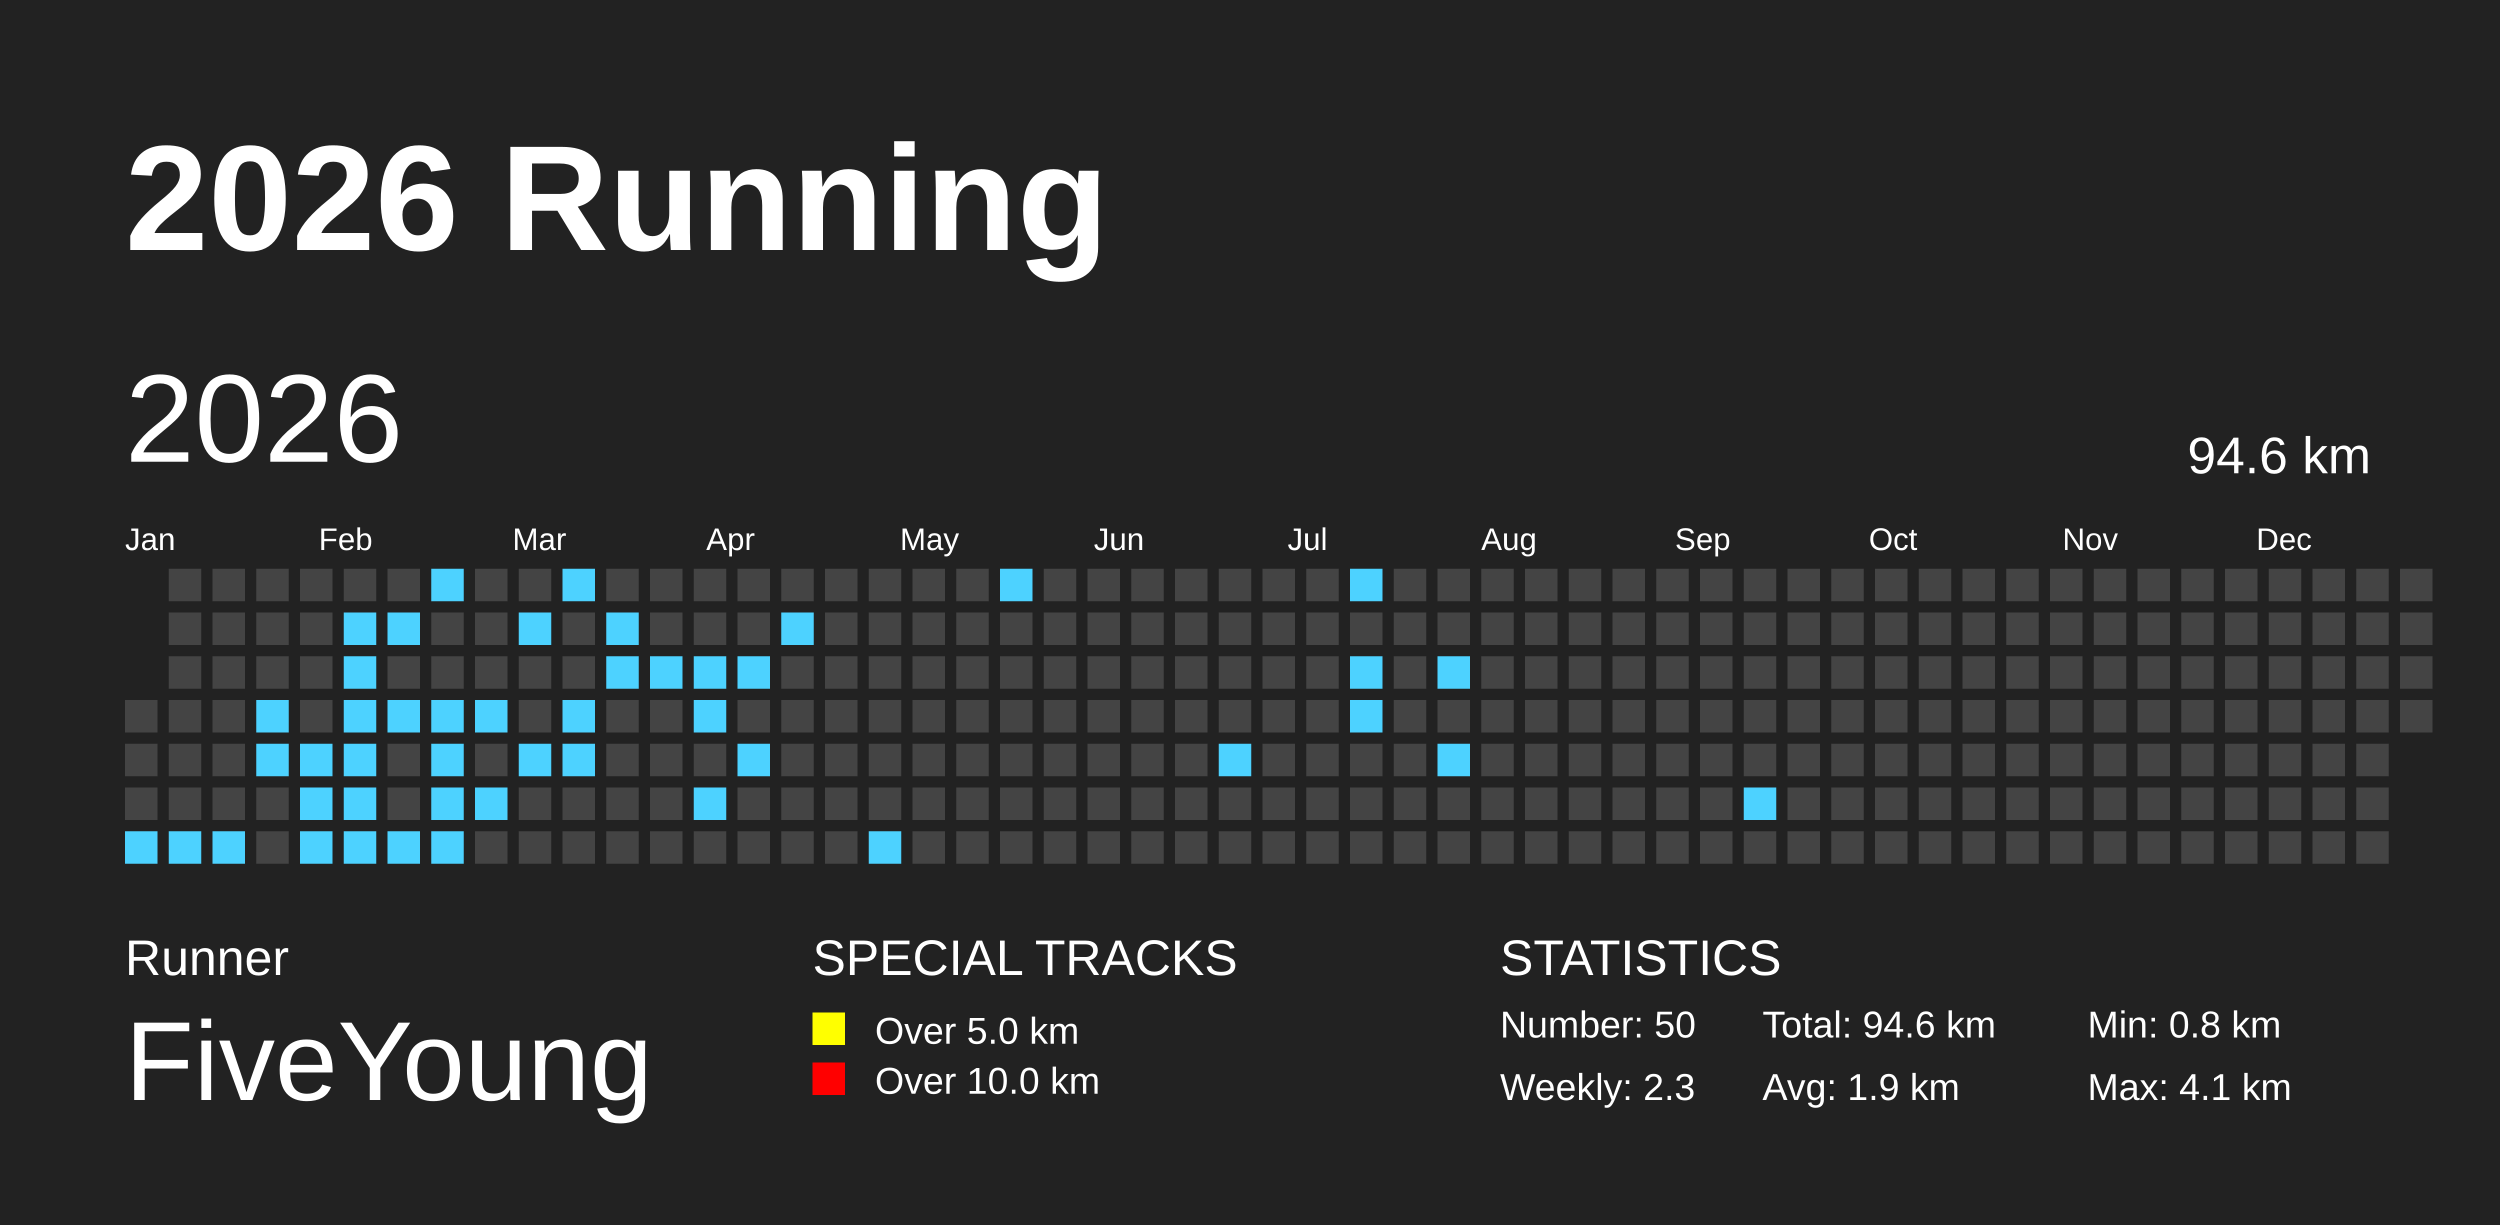
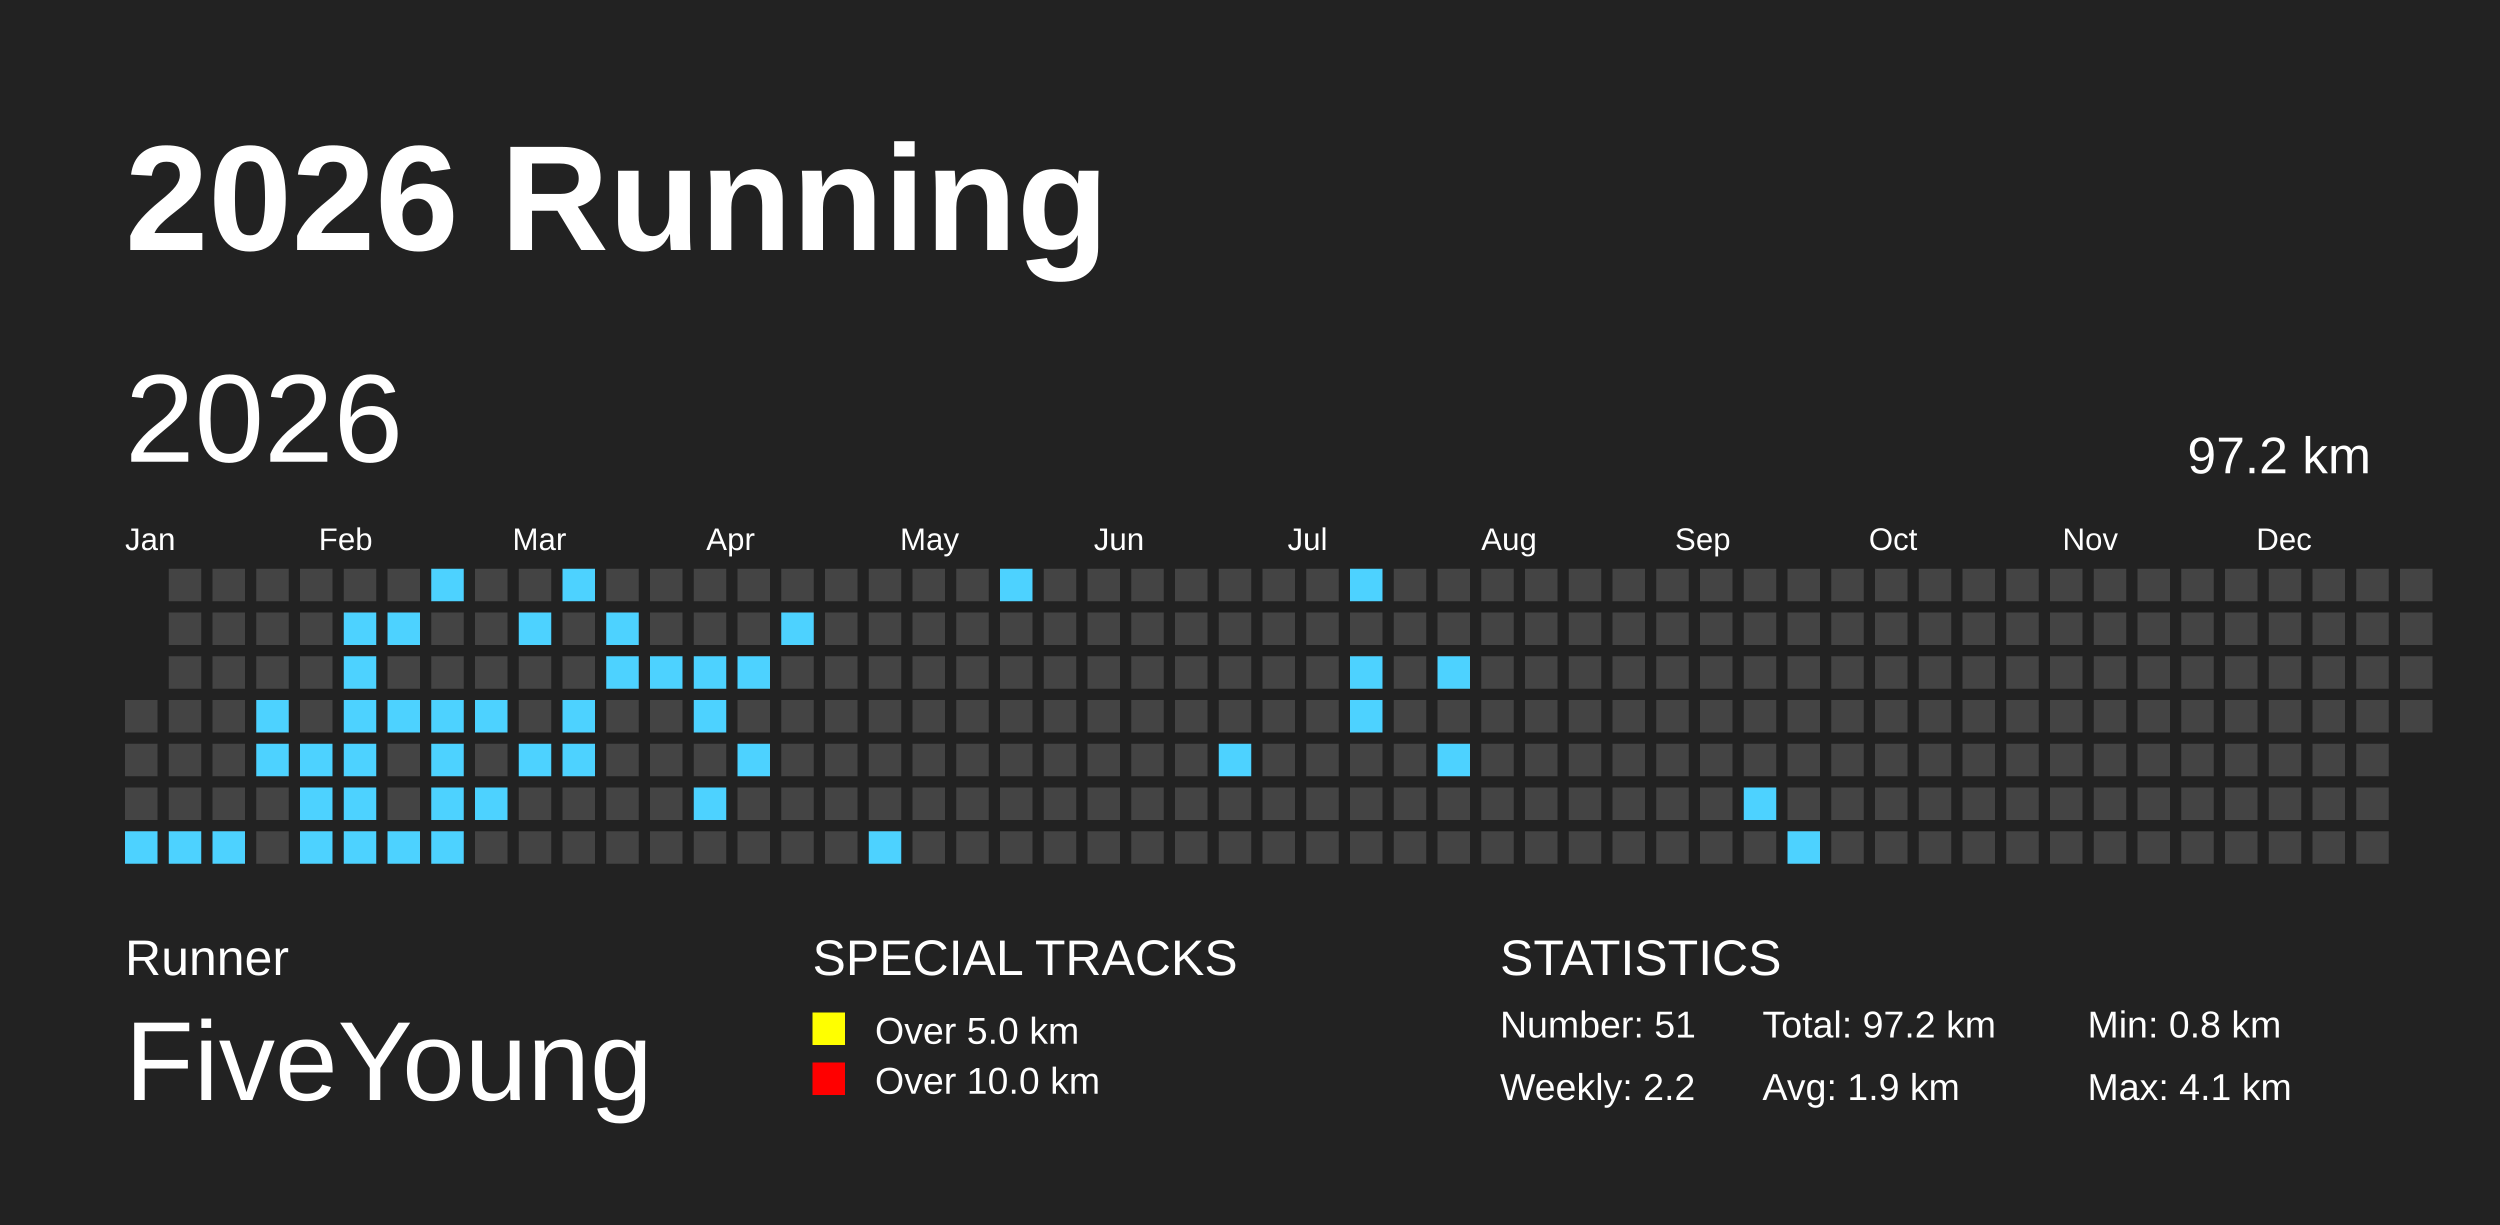
<svg xmlns="http://www.w3.org/2000/svg" baseProfile="full" height="98mm" version="1.1" viewBox="0,0,200,98" width="200mm">
  <defs />
  <rect fill="#222222" height="98" width="200" x="0" y="0" />
  <text fill="#FFFFFF" style="font-size:12px; font-family:Arial; font-weight:bold;" x="10" y="20">2026 Running</text>
  <text fill="#FFFFFF" style="font-size:4px; font-family:Arial" x="10" y="78">Runner</text>
  <text fill="#FFFFFF" style="font-size:9px; font-family:Arial" x="10" y="88">FiveYoung</text>
  <text fill="#FFFFFF" style="font-size:4px; font-family:Arial" x="65" y="78">SPECIAL TRACKS</text>
  <rect fill="yellow" height="2.6" width="2.6" x="65" y="81" />
  <text fill="#FFFFFF" style="font-size:3px; font-family:Arial" x="70" y="83.5">Over 5.0 km</text>
  <rect fill="red" height="2.6" width="2.6" x="65" y="85" />
  <text fill="#FFFFFF" style="font-size:3px; font-family:Arial" x="70" y="87.5">Over 10.0 km</text>
  <text fill="#FFFFFF" style="font-size:4px; font-family:Arial" x="120" y="78">STATISTICS</text>
-   <text fill="#FFFFFF" style="font-size:3px; font-family:Arial" x="120" y="83">Number: 50</text>
-   <text fill="#FFFFFF" style="font-size:3px; font-family:Arial" x="120" y="88">Weekly: 2.3</text>
-   <text fill="#FFFFFF" style="font-size:3px; font-family:Arial" x="141" y="83">Total: 94.6 km</text>
+   <text fill="#FFFFFF" style="font-size:3px; font-family:Arial" x="120" y="83">Number: 51</text>
+   <text fill="#FFFFFF" style="font-size:3px; font-family:Arial" x="120" y="88">Weekly: 2.2</text>
+   <text fill="#FFFFFF" style="font-size:3px; font-family:Arial" x="141" y="83">Total: 97.2 km</text>
  <text fill="#FFFFFF" style="font-size:3px; font-family:Arial" x="141" y="88">Avg: 1.9 km</text>
  <text fill="#FFFFFF" style="font-size:3px; font-family:Arial" x="167" y="83">Min: 0.8 km</text>
  <text fill="#FFFFFF" style="font-size:3px; font-family:Arial" x="167" y="88">Max: 4.1 km</text>
  <text dominant-baseline="hanging" fill="#FFFFFF" style="font-size:10.0px; font-family:Arial;" x="10" y="30">2026</text>
-   <text dominant-baseline="hanging" fill="#FFFFFF" style="font-size:4.125px; font-family:Arial;" x="175" y="35">94.6 km</text>
+   <text dominant-baseline="hanging" fill="#FFFFFF" style="font-size:4.125px; font-family:Arial;" x="175" y="35">97.2 km</text>
  <text fill="#FFFFFF" style="font-size:2.5px; font-family:Arial" x="10.0" y="44">Jan</text>
  <text fill="#FFFFFF" style="font-size:2.5px; font-family:Arial" x="25.5" y="44">Feb</text>
  <text fill="#FFFFFF" style="font-size:2.5px; font-family:Arial" x="41.0" y="44">Mar</text>
  <text fill="#FFFFFF" style="font-size:2.5px; font-family:Arial" x="56.5" y="44">Apr</text>
  <text fill="#FFFFFF" style="font-size:2.5px; font-family:Arial" x="72.0" y="44">May</text>
  <text fill="#FFFFFF" style="font-size:2.5px; font-family:Arial" x="87.5" y="44">Jun</text>
  <text fill="#FFFFFF" style="font-size:2.5px; font-family:Arial" x="103.0" y="44">Jul</text>
  <text fill="#FFFFFF" style="font-size:2.5px; font-family:Arial" x="118.5" y="44">Aug</text>
  <text fill="#FFFFFF" style="font-size:2.5px; font-family:Arial" x="134.0" y="44">Sep</text>
  <text fill="#FFFFFF" style="font-size:2.5px; font-family:Arial" x="149.5" y="44">Oct</text>
  <text fill="#FFFFFF" style="font-size:2.5px; font-family:Arial" x="165.0" y="44">Nov</text>
  <text fill="#FFFFFF" style="font-size:2.5px; font-family:Arial" x="180.5" y="44">Dec</text>
  <rect fill="#444444" height="2.6" width="2.6" x="10.0" y="56.0" />
  <rect fill="#444444" height="2.6" width="2.6" x="10.0" y="59.5" />
  <rect fill="#444444" height="2.6" width="2.6" x="10.0" y="63.0" />
  <rect fill="#4DD2FF" height="2.6" width="2.6" x="10.0" y="66.5" />
  <rect fill="#444444" height="2.6" width="2.6" x="13.5" y="45.5" />
  <rect fill="#444444" height="2.6" width="2.6" x="13.5" y="49.0" />
  <rect fill="#444444" height="2.6" width="2.6" x="13.5" y="52.5" />
  <rect fill="#444444" height="2.6" width="2.6" x="13.5" y="56.0" />
  <rect fill="#444444" height="2.6" width="2.6" x="13.5" y="59.5" />
  <rect fill="#444444" height="2.6" width="2.6" x="13.5" y="63.0" />
  <rect fill="#4DD2FF" height="2.6" width="2.6" x="13.5" y="66.5" />
  <rect fill="#444444" height="2.6" width="2.6" x="17.0" y="45.5" />
  <rect fill="#444444" height="2.6" width="2.6" x="17.0" y="49.0" />
  <rect fill="#444444" height="2.6" width="2.6" x="17.0" y="52.5" />
  <rect fill="#444444" height="2.6" width="2.6" x="17.0" y="56.0" />
  <rect fill="#444444" height="2.6" width="2.6" x="17.0" y="59.5" />
  <rect fill="#444444" height="2.6" width="2.6" x="17.0" y="63.0" />
  <rect fill="#4DD2FF" height="2.6" width="2.6" x="17.0" y="66.5" />
  <rect fill="#444444" height="2.6" width="2.6" x="20.5" y="45.5" />
  <rect fill="#444444" height="2.6" width="2.6" x="20.5" y="49.0" />
  <rect fill="#444444" height="2.6" width="2.6" x="20.5" y="52.5" />
  <rect fill="#4DD2FF" height="2.6" width="2.6" x="20.5" y="56.0" />
  <rect fill="#4DD2FF" height="2.6" width="2.6" x="20.5" y="59.5" />
  <rect fill="#444444" height="2.6" width="2.6" x="20.5" y="63.0" />
  <rect fill="#444444" height="2.6" width="2.6" x="20.5" y="66.5" />
  <rect fill="#444444" height="2.6" width="2.6" x="24.0" y="45.5" />
  <rect fill="#444444" height="2.6" width="2.6" x="24.0" y="49.0" />
  <rect fill="#444444" height="2.6" width="2.6" x="24.0" y="52.5" />
  <rect fill="#444444" height="2.6" width="2.6" x="24.0" y="56.0" />
  <rect fill="#4DD2FF" height="2.6" width="2.6" x="24.0" y="59.5" />
  <rect fill="#4DD2FF" height="2.6" width="2.6" x="24.0" y="63.0" />
  <rect fill="#4DD2FF" height="2.6" width="2.6" x="24.0" y="66.5" />
  <rect fill="#444444" height="2.6" width="2.6" x="27.5" y="45.5" />
  <rect fill="#4DD2FF" height="2.6" width="2.6" x="27.5" y="49.0" />
  <rect fill="#4DD2FF" height="2.6" width="2.6" x="27.5" y="52.5" />
  <rect fill="#4DD2FF" height="2.6" width="2.6" x="27.5" y="56.0" />
  <rect fill="#4DD2FF" height="2.6" width="2.6" x="27.5" y="59.5" />
  <rect fill="#4DD2FF" height="2.6" width="2.6" x="27.5" y="63.0" />
  <rect fill="#4DD2FF" height="2.6" width="2.6" x="27.5" y="66.5" />
  <rect fill="#444444" height="2.6" width="2.6" x="31.0" y="45.5" />
  <rect fill="#4DD2FF" height="2.6" width="2.6" x="31.0" y="49.0" />
  <rect fill="#444444" height="2.6" width="2.6" x="31.0" y="52.5" />
  <rect fill="#4DD2FF" height="2.6" width="2.6" x="31.0" y="56.0" />
  <rect fill="#444444" height="2.6" width="2.6" x="31.0" y="59.5" />
  <rect fill="#444444" height="2.6" width="2.6" x="31.0" y="63.0" />
  <rect fill="#4DD2FF" height="2.6" width="2.6" x="31.0" y="66.5" />
  <rect fill="#4DD2FF" height="2.6" width="2.6" x="34.5" y="45.5" />
  <rect fill="#444444" height="2.6" width="2.6" x="34.5" y="49.0" />
  <rect fill="#444444" height="2.6" width="2.6" x="34.5" y="52.5" />
  <rect fill="#4DD2FF" height="2.6" width="2.6" x="34.5" y="56.0" />
  <rect fill="#4DD2FF" height="2.6" width="2.6" x="34.5" y="59.5" />
  <rect fill="#4DD2FF" height="2.6" width="2.6" x="34.5" y="63.0" />
  <rect fill="#4DD2FF" height="2.6" width="2.6" x="34.5" y="66.5" />
  <rect fill="#444444" height="2.6" width="2.6" x="38.0" y="45.5" />
  <rect fill="#444444" height="2.6" width="2.6" x="38.0" y="49.0" />
  <rect fill="#444444" height="2.6" width="2.6" x="38.0" y="52.5" />
  <rect fill="#4DD2FF" height="2.6" width="2.6" x="38.0" y="56.0" />
  <rect fill="#444444" height="2.6" width="2.6" x="38.0" y="59.5" />
  <rect fill="#4DD2FF" height="2.6" width="2.6" x="38.0" y="63.0" />
  <rect fill="#444444" height="2.6" width="2.6" x="38.0" y="66.5" />
  <rect fill="#444444" height="2.6" width="2.6" x="41.5" y="45.5" />
  <rect fill="#4DD2FF" height="2.6" width="2.6" x="41.5" y="49.0" />
  <rect fill="#444444" height="2.6" width="2.6" x="41.5" y="52.5" />
  <rect fill="#444444" height="2.6" width="2.6" x="41.5" y="56.0" />
  <rect fill="#4DD2FF" height="2.6" width="2.6" x="41.5" y="59.5" />
  <rect fill="#444444" height="2.6" width="2.6" x="41.5" y="63.0" />
  <rect fill="#444444" height="2.6" width="2.6" x="41.5" y="66.5" />
  <rect fill="#4DD2FF" height="2.6" width="2.6" x="45.0" y="45.5" />
  <rect fill="#444444" height="2.6" width="2.6" x="45.0" y="49.0" />
  <rect fill="#444444" height="2.6" width="2.6" x="45.0" y="52.5" />
  <rect fill="#4DD2FF" height="2.6" width="2.6" x="45.0" y="56.0" />
  <rect fill="#4DD2FF" height="2.6" width="2.6" x="45.0" y="59.5" />
  <rect fill="#444444" height="2.6" width="2.6" x="45.0" y="63.0" />
  <rect fill="#444444" height="2.6" width="2.6" x="45.0" y="66.5" />
  <rect fill="#444444" height="2.6" width="2.6" x="48.5" y="45.5" />
  <rect fill="#4DD2FF" height="2.6" width="2.6" x="48.5" y="49.0" />
  <rect fill="#4DD2FF" height="2.6" width="2.6" x="48.5" y="52.5" />
  <rect fill="#444444" height="2.6" width="2.6" x="48.5" y="56.0" />
  <rect fill="#444444" height="2.6" width="2.6" x="48.5" y="59.5" />
  <rect fill="#444444" height="2.6" width="2.6" x="48.5" y="63.0" />
  <rect fill="#444444" height="2.6" width="2.6" x="48.5" y="66.5" />
  <rect fill="#444444" height="2.6" width="2.6" x="52.0" y="45.5" />
  <rect fill="#444444" height="2.6" width="2.6" x="52.0" y="49.0" />
  <rect fill="#4DD2FF" height="2.6" width="2.6" x="52.0" y="52.5" />
  <rect fill="#444444" height="2.6" width="2.6" x="52.0" y="56.0" />
  <rect fill="#444444" height="2.6" width="2.6" x="52.0" y="59.5" />
  <rect fill="#444444" height="2.6" width="2.6" x="52.0" y="63.0" />
  <rect fill="#444444" height="2.6" width="2.6" x="52.0" y="66.5" />
  <rect fill="#444444" height="2.6" width="2.6" x="55.5" y="45.5" />
  <rect fill="#444444" height="2.6" width="2.6" x="55.5" y="49.0" />
  <rect fill="#4DD2FF" height="2.6" width="2.6" x="55.5" y="52.5" />
  <rect fill="#4DD2FF" height="2.6" width="2.6" x="55.5" y="56.0" />
  <rect fill="#444444" height="2.6" width="2.6" x="55.5" y="59.5" />
  <rect fill="#4DD2FF" height="2.6" width="2.6" x="55.5" y="63.0" />
  <rect fill="#444444" height="2.6" width="2.6" x="55.5" y="66.5" />
  <rect fill="#444444" height="2.6" width="2.6" x="59.0" y="45.5" />
  <rect fill="#444444" height="2.6" width="2.6" x="59.0" y="49.0" />
  <rect fill="#4DD2FF" height="2.6" width="2.6" x="59.0" y="52.5" />
  <rect fill="#444444" height="2.6" width="2.6" x="59.0" y="56.0" />
  <rect fill="#4DD2FF" height="2.6" width="2.6" x="59.0" y="59.5" />
  <rect fill="#444444" height="2.6" width="2.6" x="59.0" y="63.0" />
  <rect fill="#444444" height="2.6" width="2.6" x="59.0" y="66.5" />
  <rect fill="#444444" height="2.6" width="2.6" x="62.5" y="45.5" />
  <rect fill="#4DD2FF" height="2.6" width="2.6" x="62.5" y="49.0" />
  <rect fill="#444444" height="2.6" width="2.6" x="62.5" y="52.5" />
  <rect fill="#444444" height="2.6" width="2.6" x="62.5" y="56.0" />
  <rect fill="#444444" height="2.6" width="2.6" x="62.5" y="59.5" />
  <rect fill="#444444" height="2.6" width="2.6" x="62.5" y="63.0" />
  <rect fill="#444444" height="2.6" width="2.6" x="62.5" y="66.5" />
  <rect fill="#444444" height="2.6" width="2.6" x="66.0" y="45.5" />
  <rect fill="#444444" height="2.6" width="2.6" x="66.0" y="49.0" />
  <rect fill="#444444" height="2.6" width="2.6" x="66.0" y="52.5" />
  <rect fill="#444444" height="2.6" width="2.6" x="66.0" y="56.0" />
  <rect fill="#444444" height="2.6" width="2.6" x="66.0" y="59.5" />
  <rect fill="#444444" height="2.6" width="2.6" x="66.0" y="63.0" />
  <rect fill="#444444" height="2.6" width="2.6" x="66.0" y="66.5" />
  <rect fill="#444444" height="2.6" width="2.6" x="69.5" y="45.5" />
  <rect fill="#444444" height="2.6" width="2.6" x="69.5" y="49.0" />
  <rect fill="#444444" height="2.6" width="2.6" x="69.5" y="52.5" />
  <rect fill="#444444" height="2.6" width="2.6" x="69.5" y="56.0" />
  <rect fill="#444444" height="2.6" width="2.6" x="69.5" y="59.5" />
  <rect fill="#444444" height="2.6" width="2.6" x="69.5" y="63.0" />
  <rect fill="#4DD2FF" height="2.6" width="2.6" x="69.5" y="66.5" />
  <rect fill="#444444" height="2.6" width="2.6" x="73.0" y="45.5" />
  <rect fill="#444444" height="2.6" width="2.6" x="73.0" y="49.0" />
  <rect fill="#444444" height="2.6" width="2.6" x="73.0" y="52.5" />
  <rect fill="#444444" height="2.6" width="2.6" x="73.0" y="56.0" />
  <rect fill="#444444" height="2.6" width="2.6" x="73.0" y="59.5" />
  <rect fill="#444444" height="2.6" width="2.6" x="73.0" y="63.0" />
  <rect fill="#444444" height="2.6" width="2.6" x="73.0" y="66.5" />
  <rect fill="#444444" height="2.6" width="2.6" x="76.5" y="45.5" />
  <rect fill="#444444" height="2.6" width="2.6" x="76.5" y="49.0" />
  <rect fill="#444444" height="2.6" width="2.6" x="76.5" y="52.5" />
  <rect fill="#444444" height="2.6" width="2.6" x="76.5" y="56.0" />
  <rect fill="#444444" height="2.6" width="2.6" x="76.5" y="59.5" />
  <rect fill="#444444" height="2.6" width="2.6" x="76.5" y="63.0" />
  <rect fill="#444444" height="2.6" width="2.6" x="76.5" y="66.5" />
  <rect fill="#4DD2FF" height="2.6" width="2.6" x="80.0" y="45.5" />
  <rect fill="#444444" height="2.6" width="2.6" x="80.0" y="49.0" />
  <rect fill="#444444" height="2.6" width="2.6" x="80.0" y="52.5" />
  <rect fill="#444444" height="2.6" width="2.6" x="80.0" y="56.0" />
  <rect fill="#444444" height="2.6" width="2.6" x="80.0" y="59.5" />
  <rect fill="#444444" height="2.6" width="2.6" x="80.0" y="63.0" />
  <rect fill="#444444" height="2.6" width="2.6" x="80.0" y="66.5" />
  <rect fill="#444444" height="2.6" width="2.6" x="83.5" y="45.5" />
  <rect fill="#444444" height="2.6" width="2.6" x="83.5" y="49.0" />
  <rect fill="#444444" height="2.6" width="2.6" x="83.5" y="52.5" />
  <rect fill="#444444" height="2.6" width="2.6" x="83.5" y="56.0" />
  <rect fill="#444444" height="2.6" width="2.6" x="83.5" y="59.5" />
  <rect fill="#444444" height="2.6" width="2.6" x="83.5" y="63.0" />
  <rect fill="#444444" height="2.6" width="2.6" x="83.5" y="66.5" />
  <rect fill="#444444" height="2.6" width="2.6" x="87.0" y="45.5" />
  <rect fill="#444444" height="2.6" width="2.6" x="87.0" y="49.0" />
  <rect fill="#444444" height="2.6" width="2.6" x="87.0" y="52.5" />
  <rect fill="#444444" height="2.6" width="2.6" x="87.0" y="56.0" />
  <rect fill="#444444" height="2.6" width="2.6" x="87.0" y="59.5" />
  <rect fill="#444444" height="2.6" width="2.6" x="87.0" y="63.0" />
  <rect fill="#444444" height="2.6" width="2.6" x="87.0" y="66.5" />
  <rect fill="#444444" height="2.6" width="2.6" x="90.5" y="45.5" />
  <rect fill="#444444" height="2.6" width="2.6" x="90.5" y="49.0" />
  <rect fill="#444444" height="2.6" width="2.6" x="90.5" y="52.5" />
  <rect fill="#444444" height="2.6" width="2.6" x="90.5" y="56.0" />
  <rect fill="#444444" height="2.6" width="2.6" x="90.5" y="59.5" />
  <rect fill="#444444" height="2.6" width="2.6" x="90.5" y="63.0" />
  <rect fill="#444444" height="2.6" width="2.6" x="90.5" y="66.5" />
  <rect fill="#444444" height="2.6" width="2.6" x="94.0" y="45.5" />
  <rect fill="#444444" height="2.6" width="2.6" x="94.0" y="49.0" />
  <rect fill="#444444" height="2.6" width="2.6" x="94.0" y="52.5" />
  <rect fill="#444444" height="2.6" width="2.6" x="94.0" y="56.0" />
  <rect fill="#444444" height="2.6" width="2.6" x="94.0" y="59.5" />
  <rect fill="#444444" height="2.6" width="2.6" x="94.0" y="63.0" />
  <rect fill="#444444" height="2.6" width="2.6" x="94.0" y="66.5" />
  <rect fill="#444444" height="2.6" width="2.6" x="97.5" y="45.5" />
  <rect fill="#444444" height="2.6" width="2.6" x="97.5" y="49.0" />
  <rect fill="#444444" height="2.6" width="2.6" x="97.5" y="52.5" />
  <rect fill="#444444" height="2.6" width="2.6" x="97.5" y="56.0" />
  <rect fill="#4DD2FF" height="2.6" width="2.6" x="97.5" y="59.5" />
  <rect fill="#444444" height="2.6" width="2.6" x="97.5" y="63.0" />
  <rect fill="#444444" height="2.6" width="2.6" x="97.5" y="66.5" />
  <rect fill="#444444" height="2.6" width="2.6" x="101.0" y="45.5" />
  <rect fill="#444444" height="2.6" width="2.6" x="101.0" y="49.0" />
  <rect fill="#444444" height="2.6" width="2.6" x="101.0" y="52.5" />
  <rect fill="#444444" height="2.6" width="2.6" x="101.0" y="56.0" />
  <rect fill="#444444" height="2.6" width="2.6" x="101.0" y="59.5" />
  <rect fill="#444444" height="2.6" width="2.6" x="101.0" y="63.0" />
  <rect fill="#444444" height="2.6" width="2.6" x="101.0" y="66.5" />
  <rect fill="#444444" height="2.6" width="2.6" x="104.5" y="45.5" />
  <rect fill="#444444" height="2.6" width="2.6" x="104.5" y="49.0" />
  <rect fill="#444444" height="2.6" width="2.6" x="104.5" y="52.5" />
  <rect fill="#444444" height="2.6" width="2.6" x="104.5" y="56.0" />
  <rect fill="#444444" height="2.6" width="2.6" x="104.5" y="59.5" />
  <rect fill="#444444" height="2.6" width="2.6" x="104.5" y="63.0" />
  <rect fill="#444444" height="2.6" width="2.6" x="104.5" y="66.5" />
  <rect fill="#4DD2FF" height="2.6" width="2.6" x="108.0" y="45.5" />
  <rect fill="#444444" height="2.6" width="2.6" x="108.0" y="49.0" />
  <rect fill="#4DD2FF" height="2.6" width="2.6" x="108.0" y="52.5" />
  <rect fill="#4DD2FF" height="2.6" width="2.6" x="108.0" y="56.0" />
  <rect fill="#444444" height="2.6" width="2.6" x="108.0" y="59.5" />
  <rect fill="#444444" height="2.6" width="2.6" x="108.0" y="63.0" />
  <rect fill="#444444" height="2.6" width="2.6" x="108.0" y="66.5" />
  <rect fill="#444444" height="2.6" width="2.6" x="111.5" y="45.5" />
  <rect fill="#444444" height="2.6" width="2.6" x="111.5" y="49.0" />
  <rect fill="#444444" height="2.6" width="2.6" x="111.5" y="52.5" />
  <rect fill="#444444" height="2.6" width="2.6" x="111.5" y="56.0" />
  <rect fill="#444444" height="2.6" width="2.6" x="111.5" y="59.5" />
  <rect fill="#444444" height="2.6" width="2.6" x="111.5" y="63.0" />
  <rect fill="#444444" height="2.6" width="2.6" x="111.5" y="66.5" />
  <rect fill="#444444" height="2.6" width="2.6" x="115.0" y="45.5" />
  <rect fill="#444444" height="2.6" width="2.6" x="115.0" y="49.0" />
  <rect fill="#4DD2FF" height="2.6" width="2.6" x="115.0" y="52.5" />
  <rect fill="#444444" height="2.6" width="2.6" x="115.0" y="56.0" />
  <rect fill="#4DD2FF" height="2.6" width="2.6" x="115.0" y="59.5" />
  <rect fill="#444444" height="2.6" width="2.6" x="115.0" y="63.0" />
  <rect fill="#444444" height="2.6" width="2.6" x="115.0" y="66.5" />
  <rect fill="#444444" height="2.6" width="2.6" x="118.5" y="45.5" />
  <rect fill="#444444" height="2.6" width="2.6" x="118.5" y="49.0" />
  <rect fill="#444444" height="2.6" width="2.6" x="118.5" y="52.5" />
  <rect fill="#444444" height="2.6" width="2.6" x="118.5" y="56.0" />
  <rect fill="#444444" height="2.6" width="2.6" x="118.5" y="59.5" />
  <rect fill="#444444" height="2.6" width="2.6" x="118.5" y="63.0" />
  <rect fill="#444444" height="2.6" width="2.6" x="118.5" y="66.5" />
  <rect fill="#444444" height="2.6" width="2.6" x="122.0" y="45.5" />
  <rect fill="#444444" height="2.6" width="2.6" x="122.0" y="49.0" />
  <rect fill="#444444" height="2.6" width="2.6" x="122.0" y="52.5" />
  <rect fill="#444444" height="2.6" width="2.6" x="122.0" y="56.0" />
  <rect fill="#444444" height="2.6" width="2.6" x="122.0" y="59.5" />
  <rect fill="#444444" height="2.6" width="2.6" x="122.0" y="63.0" />
  <rect fill="#444444" height="2.6" width="2.6" x="122.0" y="66.5" />
  <rect fill="#444444" height="2.6" width="2.6" x="125.5" y="45.5" />
  <rect fill="#444444" height="2.6" width="2.6" x="125.5" y="49.0" />
  <rect fill="#444444" height="2.6" width="2.6" x="125.5" y="52.5" />
  <rect fill="#444444" height="2.6" width="2.6" x="125.5" y="56.0" />
  <rect fill="#444444" height="2.6" width="2.6" x="125.5" y="59.5" />
  <rect fill="#444444" height="2.6" width="2.6" x="125.5" y="63.0" />
  <rect fill="#444444" height="2.6" width="2.6" x="125.5" y="66.5" />
  <rect fill="#444444" height="2.6" width="2.6" x="129.0" y="45.5" />
  <rect fill="#444444" height="2.6" width="2.6" x="129.0" y="49.0" />
  <rect fill="#444444" height="2.6" width="2.6" x="129.0" y="52.5" />
  <rect fill="#444444" height="2.6" width="2.6" x="129.0" y="56.0" />
  <rect fill="#444444" height="2.6" width="2.6" x="129.0" y="59.5" />
  <rect fill="#444444" height="2.6" width="2.6" x="129.0" y="63.0" />
  <rect fill="#444444" height="2.6" width="2.6" x="129.0" y="66.5" />
  <rect fill="#444444" height="2.6" width="2.6" x="132.5" y="45.5" />
  <rect fill="#444444" height="2.6" width="2.6" x="132.5" y="49.0" />
  <rect fill="#444444" height="2.6" width="2.6" x="132.5" y="52.5" />
  <rect fill="#444444" height="2.6" width="2.6" x="132.5" y="56.0" />
  <rect fill="#444444" height="2.6" width="2.6" x="132.5" y="59.5" />
  <rect fill="#444444" height="2.6" width="2.6" x="132.5" y="63.0" />
  <rect fill="#444444" height="2.6" width="2.6" x="132.5" y="66.5" />
  <rect fill="#444444" height="2.6" width="2.6" x="136.0" y="45.5" />
  <rect fill="#444444" height="2.6" width="2.6" x="136.0" y="49.0" />
  <rect fill="#444444" height="2.6" width="2.6" x="136.0" y="52.5" />
  <rect fill="#444444" height="2.6" width="2.6" x="136.0" y="56.0" />
  <rect fill="#444444" height="2.6" width="2.6" x="136.0" y="59.5" />
  <rect fill="#444444" height="2.6" width="2.6" x="136.0" y="63.0" />
  <rect fill="#444444" height="2.6" width="2.6" x="136.0" y="66.5" />
  <rect fill="#444444" height="2.6" width="2.6" x="139.5" y="45.5" />
  <rect fill="#444444" height="2.6" width="2.6" x="139.5" y="49.0" />
  <rect fill="#444444" height="2.6" width="2.6" x="139.5" y="52.5" />
  <rect fill="#444444" height="2.6" width="2.6" x="139.5" y="56.0" />
  <rect fill="#444444" height="2.6" width="2.6" x="139.5" y="59.5" />
  <rect fill="#4DD2FF" height="2.6" width="2.6" x="139.5" y="63.0" />
  <rect fill="#444444" height="2.6" width="2.6" x="139.5" y="66.5" />
  <rect fill="#444444" height="2.6" width="2.6" x="143.0" y="45.5" />
  <rect fill="#444444" height="2.6" width="2.6" x="143.0" y="49.0" />
  <rect fill="#444444" height="2.6" width="2.6" x="143.0" y="52.5" />
  <rect fill="#444444" height="2.6" width="2.6" x="143.0" y="56.0" />
  <rect fill="#444444" height="2.6" width="2.6" x="143.0" y="59.5" />
  <rect fill="#444444" height="2.6" width="2.6" x="143.0" y="63.0" />
-   <rect fill="#444444" height="2.6" width="2.6" x="143.0" y="66.5" />
+   <rect fill="#4DD2FF" height="2.6" width="2.6" x="143.0" y="66.5" />
  <rect fill="#444444" height="2.6" width="2.6" x="146.5" y="45.5" />
  <rect fill="#444444" height="2.6" width="2.6" x="146.5" y="49.0" />
  <rect fill="#444444" height="2.6" width="2.6" x="146.5" y="52.5" />
  <rect fill="#444444" height="2.6" width="2.6" x="146.5" y="56.0" />
  <rect fill="#444444" height="2.6" width="2.6" x="146.5" y="59.5" />
  <rect fill="#444444" height="2.6" width="2.6" x="146.5" y="63.0" />
  <rect fill="#444444" height="2.6" width="2.6" x="146.5" y="66.5" />
  <rect fill="#444444" height="2.6" width="2.6" x="150.0" y="45.5" />
  <rect fill="#444444" height="2.6" width="2.6" x="150.0" y="49.0" />
  <rect fill="#444444" height="2.6" width="2.6" x="150.0" y="52.5" />
  <rect fill="#444444" height="2.6" width="2.6" x="150.0" y="56.0" />
  <rect fill="#444444" height="2.6" width="2.6" x="150.0" y="59.5" />
  <rect fill="#444444" height="2.6" width="2.6" x="150.0" y="63.0" />
  <rect fill="#444444" height="2.6" width="2.6" x="150.0" y="66.5" />
  <rect fill="#444444" height="2.6" width="2.6" x="153.5" y="45.5" />
  <rect fill="#444444" height="2.6" width="2.6" x="153.5" y="49.0" />
  <rect fill="#444444" height="2.6" width="2.6" x="153.5" y="52.5" />
  <rect fill="#444444" height="2.6" width="2.6" x="153.5" y="56.0" />
  <rect fill="#444444" height="2.6" width="2.6" x="153.5" y="59.5" />
  <rect fill="#444444" height="2.6" width="2.6" x="153.5" y="63.0" />
  <rect fill="#444444" height="2.6" width="2.6" x="153.5" y="66.5" />
  <rect fill="#444444" height="2.6" width="2.6" x="157.0" y="45.5" />
  <rect fill="#444444" height="2.6" width="2.6" x="157.0" y="49.0" />
  <rect fill="#444444" height="2.6" width="2.6" x="157.0" y="52.5" />
  <rect fill="#444444" height="2.6" width="2.6" x="157.0" y="56.0" />
  <rect fill="#444444" height="2.6" width="2.6" x="157.0" y="59.5" />
  <rect fill="#444444" height="2.6" width="2.6" x="157.0" y="63.0" />
  <rect fill="#444444" height="2.6" width="2.6" x="157.0" y="66.5" />
  <rect fill="#444444" height="2.6" width="2.6" x="160.5" y="45.5" />
  <rect fill="#444444" height="2.6" width="2.6" x="160.5" y="49.0" />
  <rect fill="#444444" height="2.6" width="2.6" x="160.5" y="52.5" />
  <rect fill="#444444" height="2.6" width="2.6" x="160.5" y="56.0" />
  <rect fill="#444444" height="2.6" width="2.6" x="160.5" y="59.5" />
  <rect fill="#444444" height="2.6" width="2.6" x="160.5" y="63.0" />
  <rect fill="#444444" height="2.6" width="2.6" x="160.5" y="66.5" />
  <rect fill="#444444" height="2.6" width="2.6" x="164.0" y="45.5" />
  <rect fill="#444444" height="2.6" width="2.6" x="164.0" y="49.0" />
  <rect fill="#444444" height="2.6" width="2.6" x="164.0" y="52.5" />
  <rect fill="#444444" height="2.6" width="2.6" x="164.0" y="56.0" />
  <rect fill="#444444" height="2.6" width="2.6" x="164.0" y="59.5" />
  <rect fill="#444444" height="2.6" width="2.6" x="164.0" y="63.0" />
  <rect fill="#444444" height="2.6" width="2.6" x="164.0" y="66.5" />
  <rect fill="#444444" height="2.6" width="2.6" x="167.5" y="45.5" />
  <rect fill="#444444" height="2.6" width="2.6" x="167.5" y="49.0" />
  <rect fill="#444444" height="2.6" width="2.6" x="167.5" y="52.5" />
  <rect fill="#444444" height="2.6" width="2.6" x="167.5" y="56.0" />
  <rect fill="#444444" height="2.6" width="2.6" x="167.5" y="59.5" />
  <rect fill="#444444" height="2.6" width="2.6" x="167.5" y="63.0" />
  <rect fill="#444444" height="2.6" width="2.6" x="167.5" y="66.5" />
  <rect fill="#444444" height="2.6" width="2.6" x="171.0" y="45.5" />
  <rect fill="#444444" height="2.6" width="2.6" x="171.0" y="49.0" />
  <rect fill="#444444" height="2.6" width="2.6" x="171.0" y="52.5" />
  <rect fill="#444444" height="2.6" width="2.6" x="171.0" y="56.0" />
  <rect fill="#444444" height="2.6" width="2.6" x="171.0" y="59.5" />
  <rect fill="#444444" height="2.6" width="2.6" x="171.0" y="63.0" />
  <rect fill="#444444" height="2.6" width="2.6" x="171.0" y="66.5" />
  <rect fill="#444444" height="2.6" width="2.6" x="174.5" y="45.5" />
  <rect fill="#444444" height="2.6" width="2.6" x="174.5" y="49.0" />
  <rect fill="#444444" height="2.6" width="2.6" x="174.5" y="52.5" />
  <rect fill="#444444" height="2.6" width="2.6" x="174.5" y="56.0" />
  <rect fill="#444444" height="2.6" width="2.6" x="174.5" y="59.5" />
  <rect fill="#444444" height="2.6" width="2.6" x="174.5" y="63.0" />
  <rect fill="#444444" height="2.6" width="2.6" x="174.5" y="66.5" />
  <rect fill="#444444" height="2.6" width="2.6" x="178.0" y="45.5" />
  <rect fill="#444444" height="2.6" width="2.6" x="178.0" y="49.0" />
  <rect fill="#444444" height="2.6" width="2.6" x="178.0" y="52.5" />
  <rect fill="#444444" height="2.6" width="2.6" x="178.0" y="56.0" />
  <rect fill="#444444" height="2.6" width="2.6" x="178.0" y="59.5" />
  <rect fill="#444444" height="2.6" width="2.6" x="178.0" y="63.0" />
  <rect fill="#444444" height="2.6" width="2.6" x="178.0" y="66.5" />
  <rect fill="#444444" height="2.6" width="2.6" x="181.5" y="45.5" />
  <rect fill="#444444" height="2.6" width="2.6" x="181.5" y="49.0" />
  <rect fill="#444444" height="2.6" width="2.6" x="181.5" y="52.5" />
  <rect fill="#444444" height="2.6" width="2.6" x="181.5" y="56.0" />
  <rect fill="#444444" height="2.6" width="2.6" x="181.5" y="59.5" />
  <rect fill="#444444" height="2.6" width="2.6" x="181.5" y="63.0" />
  <rect fill="#444444" height="2.6" width="2.6" x="181.5" y="66.5" />
  <rect fill="#444444" height="2.6" width="2.6" x="185.0" y="45.5" />
  <rect fill="#444444" height="2.6" width="2.6" x="185.0" y="49.0" />
  <rect fill="#444444" height="2.6" width="2.6" x="185.0" y="52.5" />
  <rect fill="#444444" height="2.6" width="2.6" x="185.0" y="56.0" />
  <rect fill="#444444" height="2.6" width="2.6" x="185.0" y="59.5" />
  <rect fill="#444444" height="2.6" width="2.6" x="185.0" y="63.0" />
  <rect fill="#444444" height="2.6" width="2.6" x="185.0" y="66.5" />
  <rect fill="#444444" height="2.6" width="2.6" x="188.5" y="45.5" />
  <rect fill="#444444" height="2.6" width="2.6" x="188.5" y="49.0" />
  <rect fill="#444444" height="2.6" width="2.6" x="188.5" y="52.5" />
  <rect fill="#444444" height="2.6" width="2.6" x="188.5" y="56.0" />
  <rect fill="#444444" height="2.6" width="2.6" x="188.5" y="59.5" />
  <rect fill="#444444" height="2.6" width="2.6" x="188.5" y="63.0" />
  <rect fill="#444444" height="2.6" width="2.6" x="188.5" y="66.5" />
  <rect fill="#444444" height="2.6" width="2.6" x="192.0" y="45.5" />
  <rect fill="#444444" height="2.6" width="2.6" x="192.0" y="49.0" />
  <rect fill="#444444" height="2.6" width="2.6" x="192.0" y="52.5" />
  <rect fill="#444444" height="2.6" width="2.6" x="192.0" y="56.0" />
</svg>
